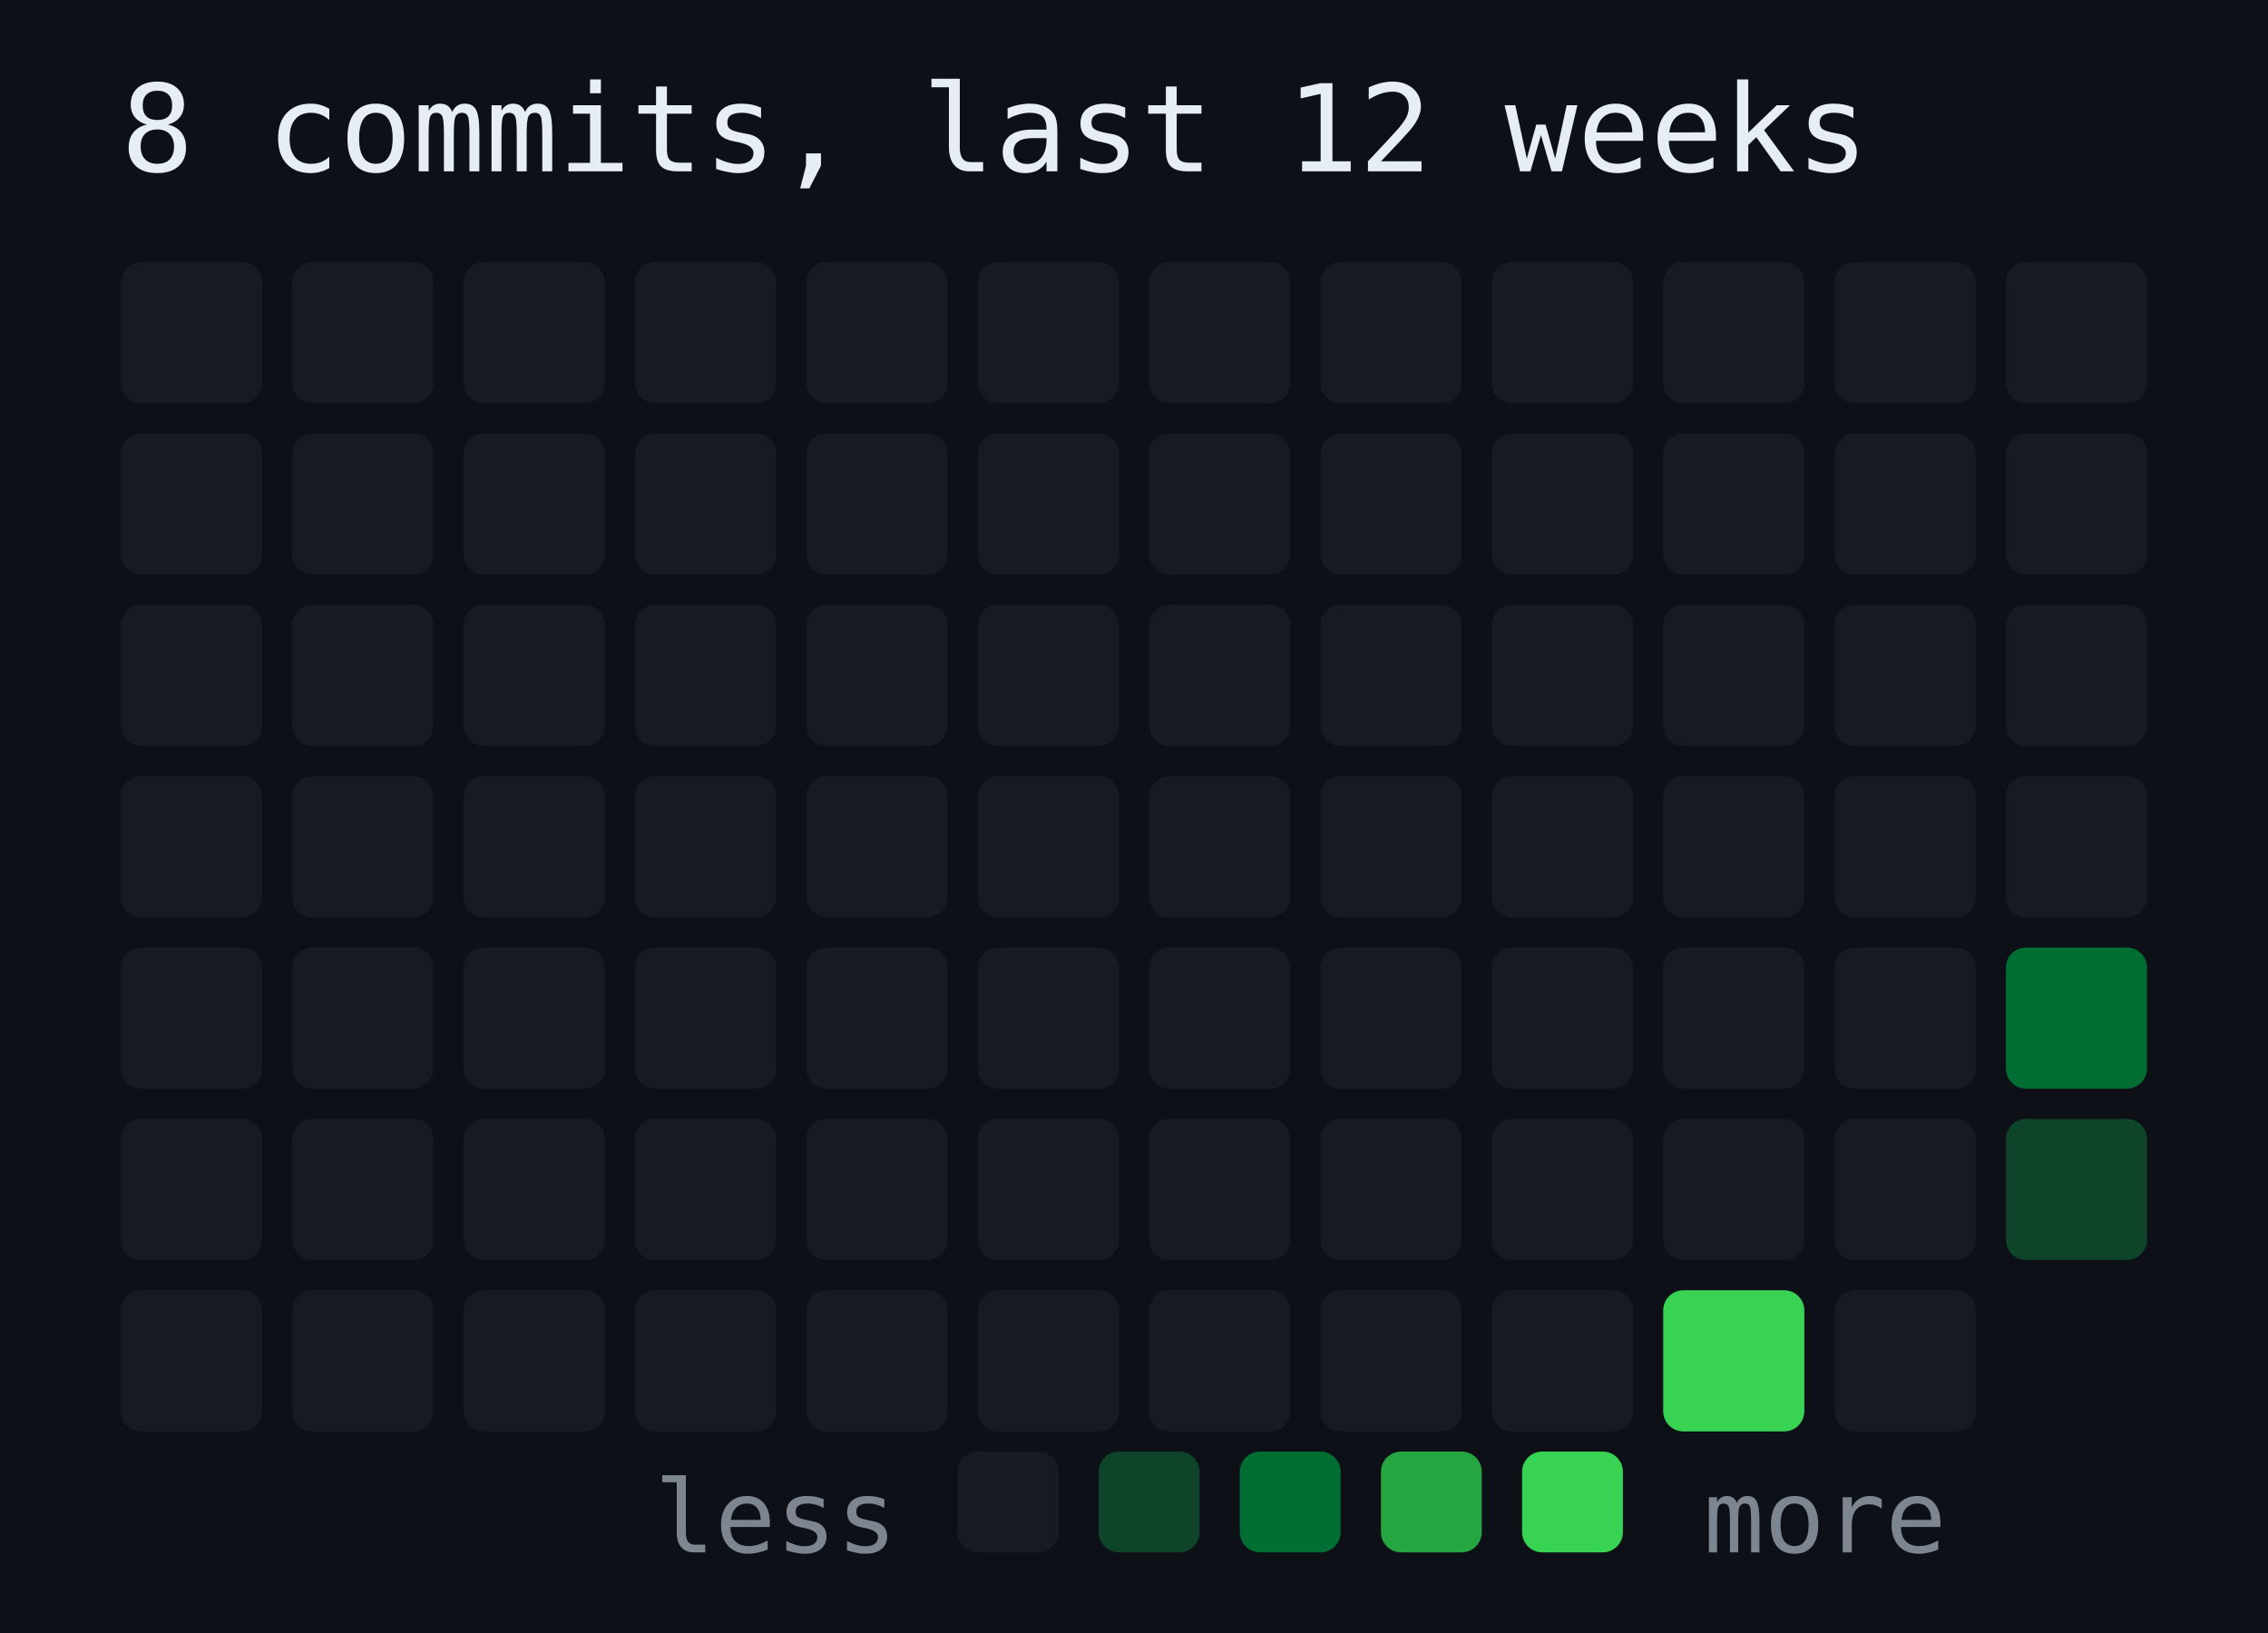
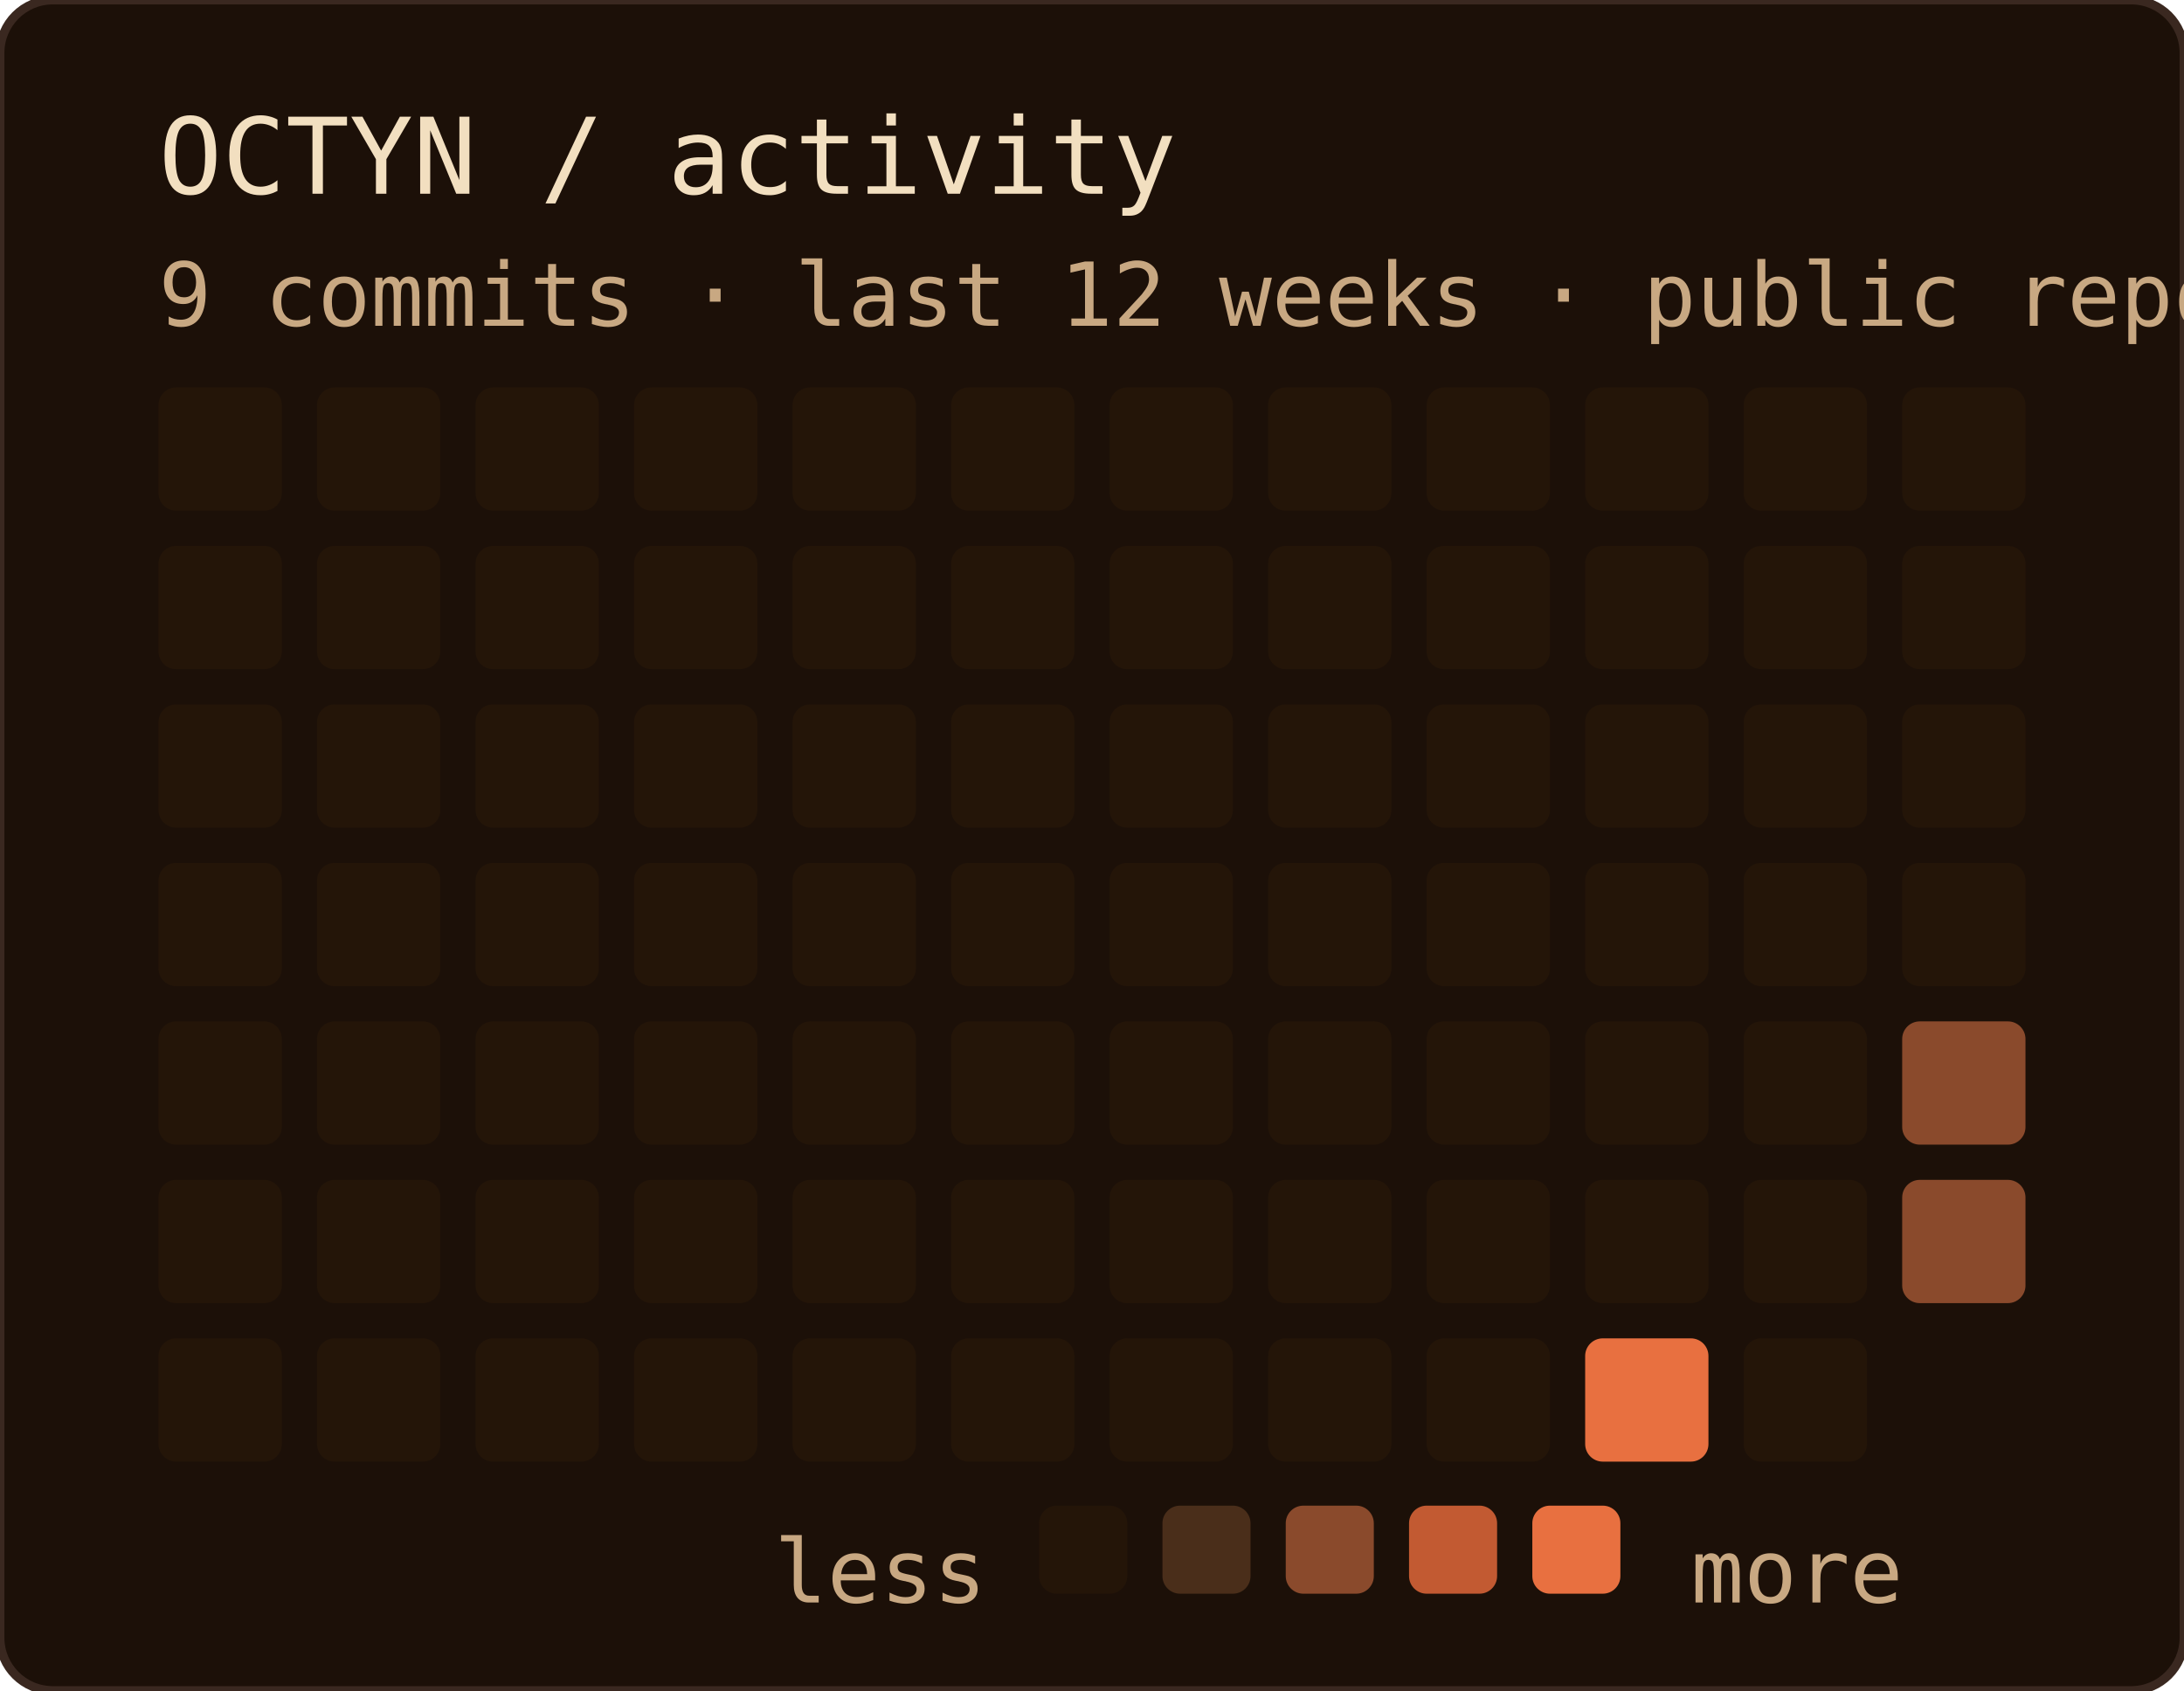
- <svg xmlns="http://www.w3.org/2000/svg" width="225" height="162" role="img" aria-label="OCTYN commit activity — last 12 weeks">
-   <rect width="100%" height="100%" fill="#0d1117" />
-   <text x="12" y="17" font-family="ui-monospace,SFMono-Regular,Menlo,monospace" font-size="12" fill="#e6edf3">8 commits, last 12 weeks</text>
-   <rect x="12" y="26" width="14" height="14" rx="2" fill="#161b22" />
-   <rect x="12" y="43" width="14" height="14" rx="2" fill="#161b22" />
-   <rect x="12" y="60" width="14" height="14" rx="2" fill="#161b22" />
-   <rect x="12" y="77" width="14" height="14" rx="2" fill="#161b22" />
-   <rect x="12" y="94" width="14" height="14" rx="2" fill="#161b22" />
-   <rect x="12" y="111" width="14" height="14" rx="2" fill="#161b22" />
-   <rect x="12" y="128" width="14" height="14" rx="2" fill="#161b22" />
-   <rect x="29" y="26" width="14" height="14" rx="2" fill="#161b22" />
-   <rect x="29" y="43" width="14" height="14" rx="2" fill="#161b22" />
-   <rect x="29" y="60" width="14" height="14" rx="2" fill="#161b22" />
-   <rect x="29" y="77" width="14" height="14" rx="2" fill="#161b22" />
-   <rect x="29" y="94" width="14" height="14" rx="2" fill="#161b22" />
-   <rect x="29" y="111" width="14" height="14" rx="2" fill="#161b22" />
-   <rect x="29" y="128" width="14" height="14" rx="2" fill="#161b22" />
-   <rect x="46" y="26" width="14" height="14" rx="2" fill="#161b22" />
-   <rect x="46" y="43" width="14" height="14" rx="2" fill="#161b22" />
-   <rect x="46" y="60" width="14" height="14" rx="2" fill="#161b22" />
-   <rect x="46" y="77" width="14" height="14" rx="2" fill="#161b22" />
-   <rect x="46" y="94" width="14" height="14" rx="2" fill="#161b22" />
-   <rect x="46" y="111" width="14" height="14" rx="2" fill="#161b22" />
-   <rect x="46" y="128" width="14" height="14" rx="2" fill="#161b22" />
-   <rect x="63" y="26" width="14" height="14" rx="2" fill="#161b22" />
-   <rect x="63" y="43" width="14" height="14" rx="2" fill="#161b22" />
-   <rect x="63" y="60" width="14" height="14" rx="2" fill="#161b22" />
-   <rect x="63" y="77" width="14" height="14" rx="2" fill="#161b22" />
-   <rect x="63" y="94" width="14" height="14" rx="2" fill="#161b22" />
-   <rect x="63" y="111" width="14" height="14" rx="2" fill="#161b22" />
-   <rect x="63" y="128" width="14" height="14" rx="2" fill="#161b22" />
-   <rect x="80" y="26" width="14" height="14" rx="2" fill="#161b22" />
-   <rect x="80" y="43" width="14" height="14" rx="2" fill="#161b22" />
-   <rect x="80" y="60" width="14" height="14" rx="2" fill="#161b22" />
-   <rect x="80" y="77" width="14" height="14" rx="2" fill="#161b22" />
-   <rect x="80" y="94" width="14" height="14" rx="2" fill="#161b22" />
-   <rect x="80" y="111" width="14" height="14" rx="2" fill="#161b22" />
-   <rect x="80" y="128" width="14" height="14" rx="2" fill="#161b22" />
-   <rect x="97" y="26" width="14" height="14" rx="2" fill="#161b22" />
-   <rect x="97" y="43" width="14" height="14" rx="2" fill="#161b22" />
-   <rect x="97" y="60" width="14" height="14" rx="2" fill="#161b22" />
-   <rect x="97" y="77" width="14" height="14" rx="2" fill="#161b22" />
-   <rect x="97" y="94" width="14" height="14" rx="2" fill="#161b22" />
-   <rect x="97" y="111" width="14" height="14" rx="2" fill="#161b22" />
-   <rect x="97" y="128" width="14" height="14" rx="2" fill="#161b22" />
-   <rect x="114" y="26" width="14" height="14" rx="2" fill="#161b22" />
-   <rect x="114" y="43" width="14" height="14" rx="2" fill="#161b22" />
-   <rect x="114" y="60" width="14" height="14" rx="2" fill="#161b22" />
-   <rect x="114" y="77" width="14" height="14" rx="2" fill="#161b22" />
-   <rect x="114" y="94" width="14" height="14" rx="2" fill="#161b22" />
-   <rect x="114" y="111" width="14" height="14" rx="2" fill="#161b22" />
-   <rect x="114" y="128" width="14" height="14" rx="2" fill="#161b22" />
-   <rect x="131" y="26" width="14" height="14" rx="2" fill="#161b22" />
-   <rect x="131" y="43" width="14" height="14" rx="2" fill="#161b22" />
-   <rect x="131" y="60" width="14" height="14" rx="2" fill="#161b22" />
-   <rect x="131" y="77" width="14" height="14" rx="2" fill="#161b22" />
-   <rect x="131" y="94" width="14" height="14" rx="2" fill="#161b22" />
-   <rect x="131" y="111" width="14" height="14" rx="2" fill="#161b22" />
-   <rect x="131" y="128" width="14" height="14" rx="2" fill="#161b22" />
-   <rect x="148" y="26" width="14" height="14" rx="2" fill="#161b22" />
-   <rect x="148" y="43" width="14" height="14" rx="2" fill="#161b22" />
-   <rect x="148" y="60" width="14" height="14" rx="2" fill="#161b22" />
-   <rect x="148" y="77" width="14" height="14" rx="2" fill="#161b22" />
-   <rect x="148" y="94" width="14" height="14" rx="2" fill="#161b22" />
-   <rect x="148" y="111" width="14" height="14" rx="2" fill="#161b22" />
-   <rect x="148" y="128" width="14" height="14" rx="2" fill="#161b22" />
-   <rect x="165" y="26" width="14" height="14" rx="2" fill="#161b22" />
-   <rect x="165" y="43" width="14" height="14" rx="2" fill="#161b22" />
-   <rect x="165" y="60" width="14" height="14" rx="2" fill="#161b22" />
-   <rect x="165" y="77" width="14" height="14" rx="2" fill="#161b22" />
-   <rect x="165" y="94" width="14" height="14" rx="2" fill="#161b22" />
-   <rect x="165" y="111" width="14" height="14" rx="2" fill="#161b22" />
-   <rect x="165" y="128" width="14" height="14" rx="2" fill="#39d353" />
-   <rect x="182" y="26" width="14" height="14" rx="2" fill="#161b22" />
-   <rect x="182" y="43" width="14" height="14" rx="2" fill="#161b22" />
-   <rect x="182" y="60" width="14" height="14" rx="2" fill="#161b22" />
-   <rect x="182" y="77" width="14" height="14" rx="2" fill="#161b22" />
-   <rect x="182" y="94" width="14" height="14" rx="2" fill="#161b22" />
-   <rect x="182" y="111" width="14" height="14" rx="2" fill="#161b22" />
-   <rect x="182" y="128" width="14" height="14" rx="2" fill="#161b22" />
-   <rect x="199" y="26" width="14" height="14" rx="2" fill="#161b22" />
-   <rect x="199" y="43" width="14" height="14" rx="2" fill="#161b22" />
-   <rect x="199" y="60" width="14" height="14" rx="2" fill="#161b22" />
-   <rect x="199" y="77" width="14" height="14" rx="2" fill="#161b22" />
-   <rect x="199" y="94" width="14" height="14" rx="2" fill="#006d32" />
-   <rect x="199" y="111" width="14" height="14" rx="2" fill="#0e4429" />
-   <text x="89" y="154" text-anchor="end" font-family="ui-monospace,SFMono-Regular,Menlo,monospace" font-size="10" fill="#7d8590">less</text>
-   <rect x="95" y="144" width="10" height="10" rx="2" fill="#161b22" />
-   <rect x="109" y="144" width="10" height="10" rx="2" fill="#0e4429" />
-   <rect x="123" y="144" width="10" height="10" rx="2" fill="#006d32" />
-   <rect x="137" y="144" width="10" height="10" rx="2" fill="#26a641" />
-   <rect x="151" y="144" width="10" height="10" rx="2" fill="#39d353" />
-   <text x="169" y="154" font-family="ui-monospace,SFMono-Regular,Menlo,monospace" font-size="10" fill="#7d8590">more</text>
+ <svg xmlns="http://www.w3.org/2000/svg" width="248" height="192" role="img" aria-label="OCTYN commit activity — last 12 weeks">
+   <rect width="100%" height="100%" rx="6" fill="#1c1008" />
+   <rect width="100%" height="100%" rx="6" fill="none" stroke="#3a2820" stroke-width="1" />
+   <text x="18" y="22" font-family="'JetBrains Mono', 'Fira Code', ui-monospace, SFMono-Regular, Menlo, monospace" font-size="12" fill="#f2dfc0">OCTYN / activity</text>
+   <text x="18" y="37" font-family="'JetBrains Mono', 'Fira Code', ui-monospace, SFMono-Regular, Menlo, monospace" font-size="10" fill="#c8a882">9 commits · last 12 weeks · public repos only</text>
+   <rect x="18" y="44" width="14" height="14" rx="2" fill="#241508" />
+   <rect x="18" y="62" width="14" height="14" rx="2" fill="#241508" />
+   <rect x="18" y="80" width="14" height="14" rx="2" fill="#241508" />
+   <rect x="18" y="98" width="14" height="14" rx="2" fill="#241508" />
+   <rect x="18" y="116" width="14" height="14" rx="2" fill="#241508" />
+   <rect x="18" y="134" width="14" height="14" rx="2" fill="#241508" />
+   <rect x="18" y="152" width="14" height="14" rx="2" fill="#241508" />
+   <rect x="36" y="44" width="14" height="14" rx="2" fill="#241508" />
+   <rect x="36" y="62" width="14" height="14" rx="2" fill="#241508" />
+   <rect x="36" y="80" width="14" height="14" rx="2" fill="#241508" />
+   <rect x="36" y="98" width="14" height="14" rx="2" fill="#241508" />
+   <rect x="36" y="116" width="14" height="14" rx="2" fill="#241508" />
+   <rect x="36" y="134" width="14" height="14" rx="2" fill="#241508" />
+   <rect x="36" y="152" width="14" height="14" rx="2" fill="#241508" />
+   <rect x="54" y="44" width="14" height="14" rx="2" fill="#241508" />
+   <rect x="54" y="62" width="14" height="14" rx="2" fill="#241508" />
+   <rect x="54" y="80" width="14" height="14" rx="2" fill="#241508" />
+   <rect x="54" y="98" width="14" height="14" rx="2" fill="#241508" />
+   <rect x="54" y="116" width="14" height="14" rx="2" fill="#241508" />
+   <rect x="54" y="134" width="14" height="14" rx="2" fill="#241508" />
+   <rect x="54" y="152" width="14" height="14" rx="2" fill="#241508" />
+   <rect x="72" y="44" width="14" height="14" rx="2" fill="#241508" />
+   <rect x="72" y="62" width="14" height="14" rx="2" fill="#241508" />
+   <rect x="72" y="80" width="14" height="14" rx="2" fill="#241508" />
+   <rect x="72" y="98" width="14" height="14" rx="2" fill="#241508" />
+   <rect x="72" y="116" width="14" height="14" rx="2" fill="#241508" />
+   <rect x="72" y="134" width="14" height="14" rx="2" fill="#241508" />
+   <rect x="72" y="152" width="14" height="14" rx="2" fill="#241508" />
+   <rect x="90" y="44" width="14" height="14" rx="2" fill="#241508" />
+   <rect x="90" y="62" width="14" height="14" rx="2" fill="#241508" />
+   <rect x="90" y="80" width="14" height="14" rx="2" fill="#241508" />
+   <rect x="90" y="98" width="14" height="14" rx="2" fill="#241508" />
+   <rect x="90" y="116" width="14" height="14" rx="2" fill="#241508" />
+   <rect x="90" y="134" width="14" height="14" rx="2" fill="#241508" />
+   <rect x="90" y="152" width="14" height="14" rx="2" fill="#241508" />
+   <rect x="108" y="44" width="14" height="14" rx="2" fill="#241508" />
+   <rect x="108" y="62" width="14" height="14" rx="2" fill="#241508" />
+   <rect x="108" y="80" width="14" height="14" rx="2" fill="#241508" />
+   <rect x="108" y="98" width="14" height="14" rx="2" fill="#241508" />
+   <rect x="108" y="116" width="14" height="14" rx="2" fill="#241508" />
+   <rect x="108" y="134" width="14" height="14" rx="2" fill="#241508" />
+   <rect x="108" y="152" width="14" height="14" rx="2" fill="#241508" />
+   <rect x="126" y="44" width="14" height="14" rx="2" fill="#241508" />
+   <rect x="126" y="62" width="14" height="14" rx="2" fill="#241508" />
+   <rect x="126" y="80" width="14" height="14" rx="2" fill="#241508" />
+   <rect x="126" y="98" width="14" height="14" rx="2" fill="#241508" />
+   <rect x="126" y="116" width="14" height="14" rx="2" fill="#241508" />
+   <rect x="126" y="134" width="14" height="14" rx="2" fill="#241508" />
+   <rect x="126" y="152" width="14" height="14" rx="2" fill="#241508" />
+   <rect x="144" y="44" width="14" height="14" rx="2" fill="#241508" />
+   <rect x="144" y="62" width="14" height="14" rx="2" fill="#241508" />
+   <rect x="144" y="80" width="14" height="14" rx="2" fill="#241508" />
+   <rect x="144" y="98" width="14" height="14" rx="2" fill="#241508" />
+   <rect x="144" y="116" width="14" height="14" rx="2" fill="#241508" />
+   <rect x="144" y="134" width="14" height="14" rx="2" fill="#241508" />
+   <rect x="144" y="152" width="14" height="14" rx="2" fill="#241508" />
+   <rect x="162" y="44" width="14" height="14" rx="2" fill="#241508" />
+   <rect x="162" y="62" width="14" height="14" rx="2" fill="#241508" />
+   <rect x="162" y="80" width="14" height="14" rx="2" fill="#241508" />
+   <rect x="162" y="98" width="14" height="14" rx="2" fill="#241508" />
+   <rect x="162" y="116" width="14" height="14" rx="2" fill="#241508" />
+   <rect x="162" y="134" width="14" height="14" rx="2" fill="#241508" />
+   <rect x="162" y="152" width="14" height="14" rx="2" fill="#241508" />
+   <rect x="180" y="44" width="14" height="14" rx="2" fill="#241508" />
+   <rect x="180" y="62" width="14" height="14" rx="2" fill="#241508" />
+   <rect x="180" y="80" width="14" height="14" rx="2" fill="#241508" />
+   <rect x="180" y="98" width="14" height="14" rx="2" fill="#241508" />
+   <rect x="180" y="116" width="14" height="14" rx="2" fill="#241508" />
+   <rect x="180" y="134" width="14" height="14" rx="2" fill="#241508" />
+   <rect x="180" y="152" width="14" height="14" rx="2" fill="#e87040" />
+   <rect x="198" y="44" width="14" height="14" rx="2" fill="#241508" />
+   <rect x="198" y="62" width="14" height="14" rx="2" fill="#241508" />
+   <rect x="198" y="80" width="14" height="14" rx="2" fill="#241508" />
+   <rect x="198" y="98" width="14" height="14" rx="2" fill="#241508" />
+   <rect x="198" y="116" width="14" height="14" rx="2" fill="#241508" />
+   <rect x="198" y="134" width="14" height="14" rx="2" fill="#241508" />
+   <rect x="198" y="152" width="14" height="14" rx="2" fill="#241508" />
+   <rect x="216" y="44" width="14" height="14" rx="2" fill="#241508" />
+   <rect x="216" y="62" width="14" height="14" rx="2" fill="#241508" />
+   <rect x="216" y="80" width="14" height="14" rx="2" fill="#241508" />
+   <rect x="216" y="98" width="14" height="14" rx="2" fill="#241508" />
+   <rect x="216" y="116" width="14" height="14" rx="2" fill="#8a4a2c" />
+   <rect x="216" y="134" width="14" height="14" rx="2" fill="#8a4a2c" />
+   <text x="112" y="182" text-anchor="end" font-family="'JetBrains Mono', 'Fira Code', ui-monospace, SFMono-Regular, Menlo, monospace" font-size="10" fill="#c8a882">less</text>
+   <rect x="118" y="171" width="10" height="10" rx="2" fill="#241508" />
+   <rect x="132" y="171" width="10" height="10" rx="2" fill="#4a2e1a" />
+   <rect x="146" y="171" width="10" height="10" rx="2" fill="#8a4a2c" />
+   <rect x="160" y="171" width="10" height="10" rx="2" fill="#c25a32" />
+   <rect x="174" y="171" width="10" height="10" rx="2" fill="#e87040" />
+   <text x="192" y="182" font-family="'JetBrains Mono', 'Fira Code', ui-monospace, SFMono-Regular, Menlo, monospace" font-size="10" fill="#c8a882">more</text>
</svg>
